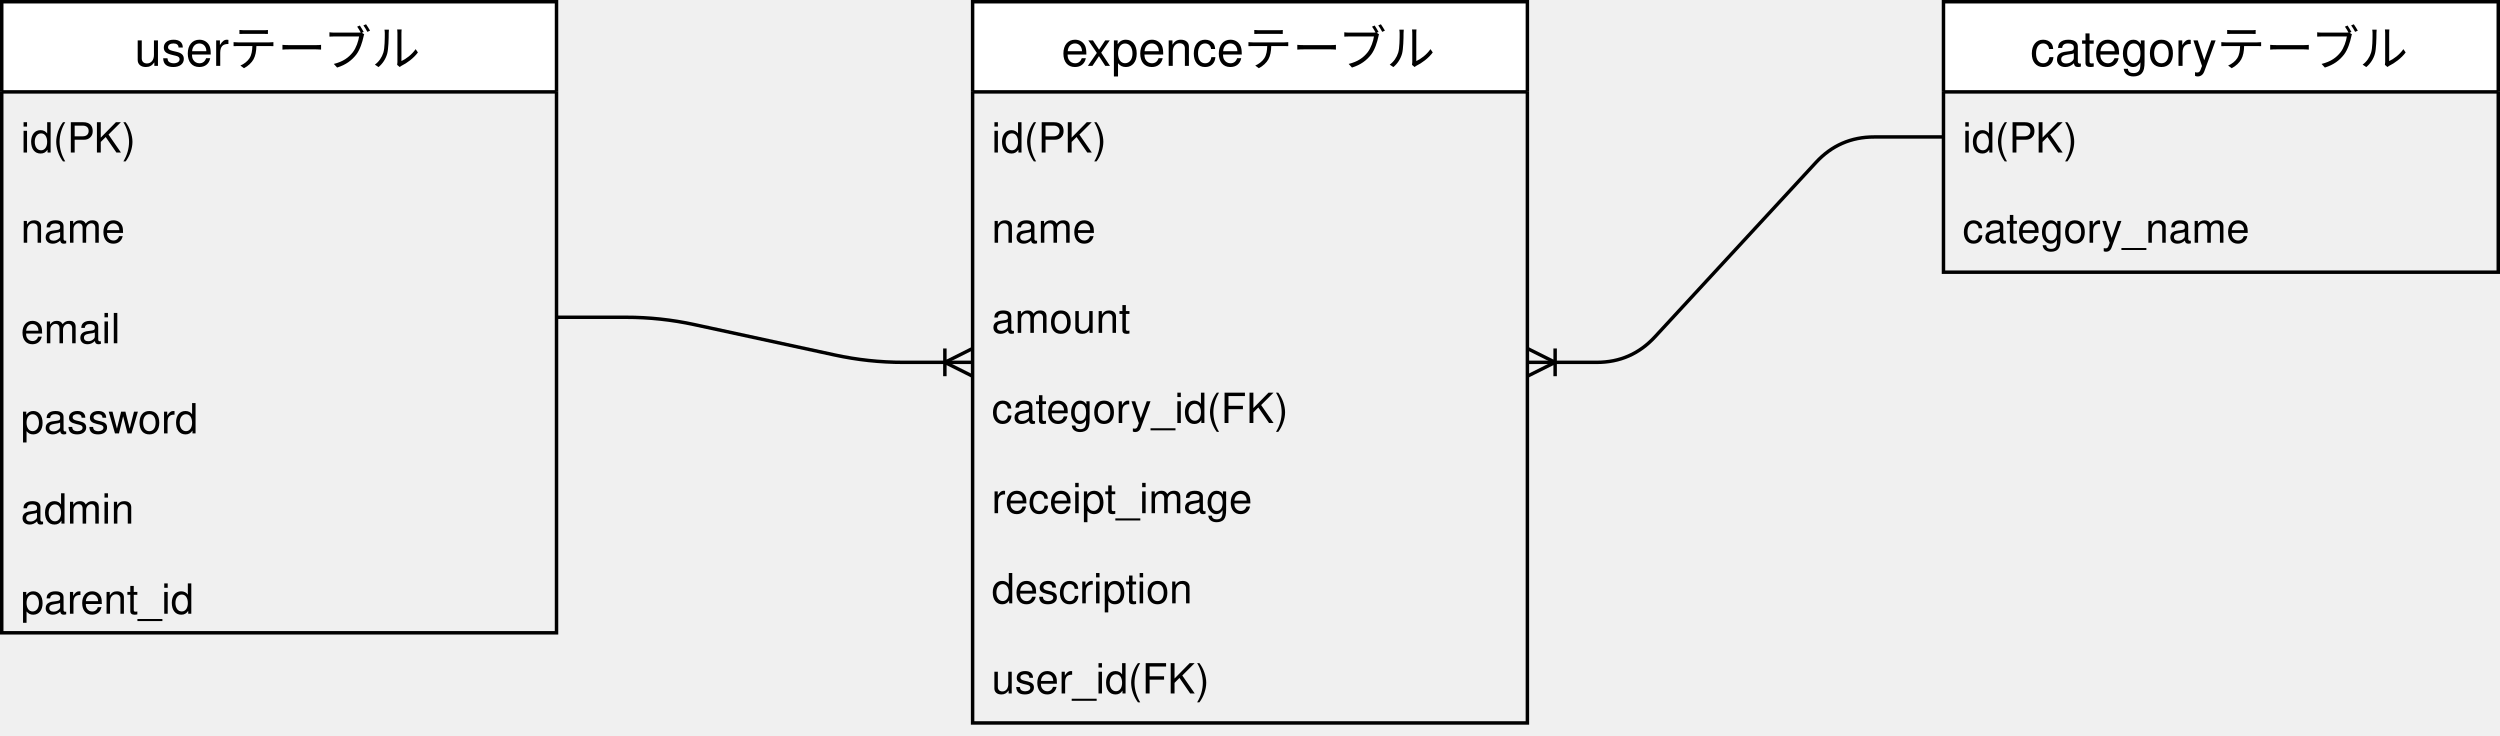
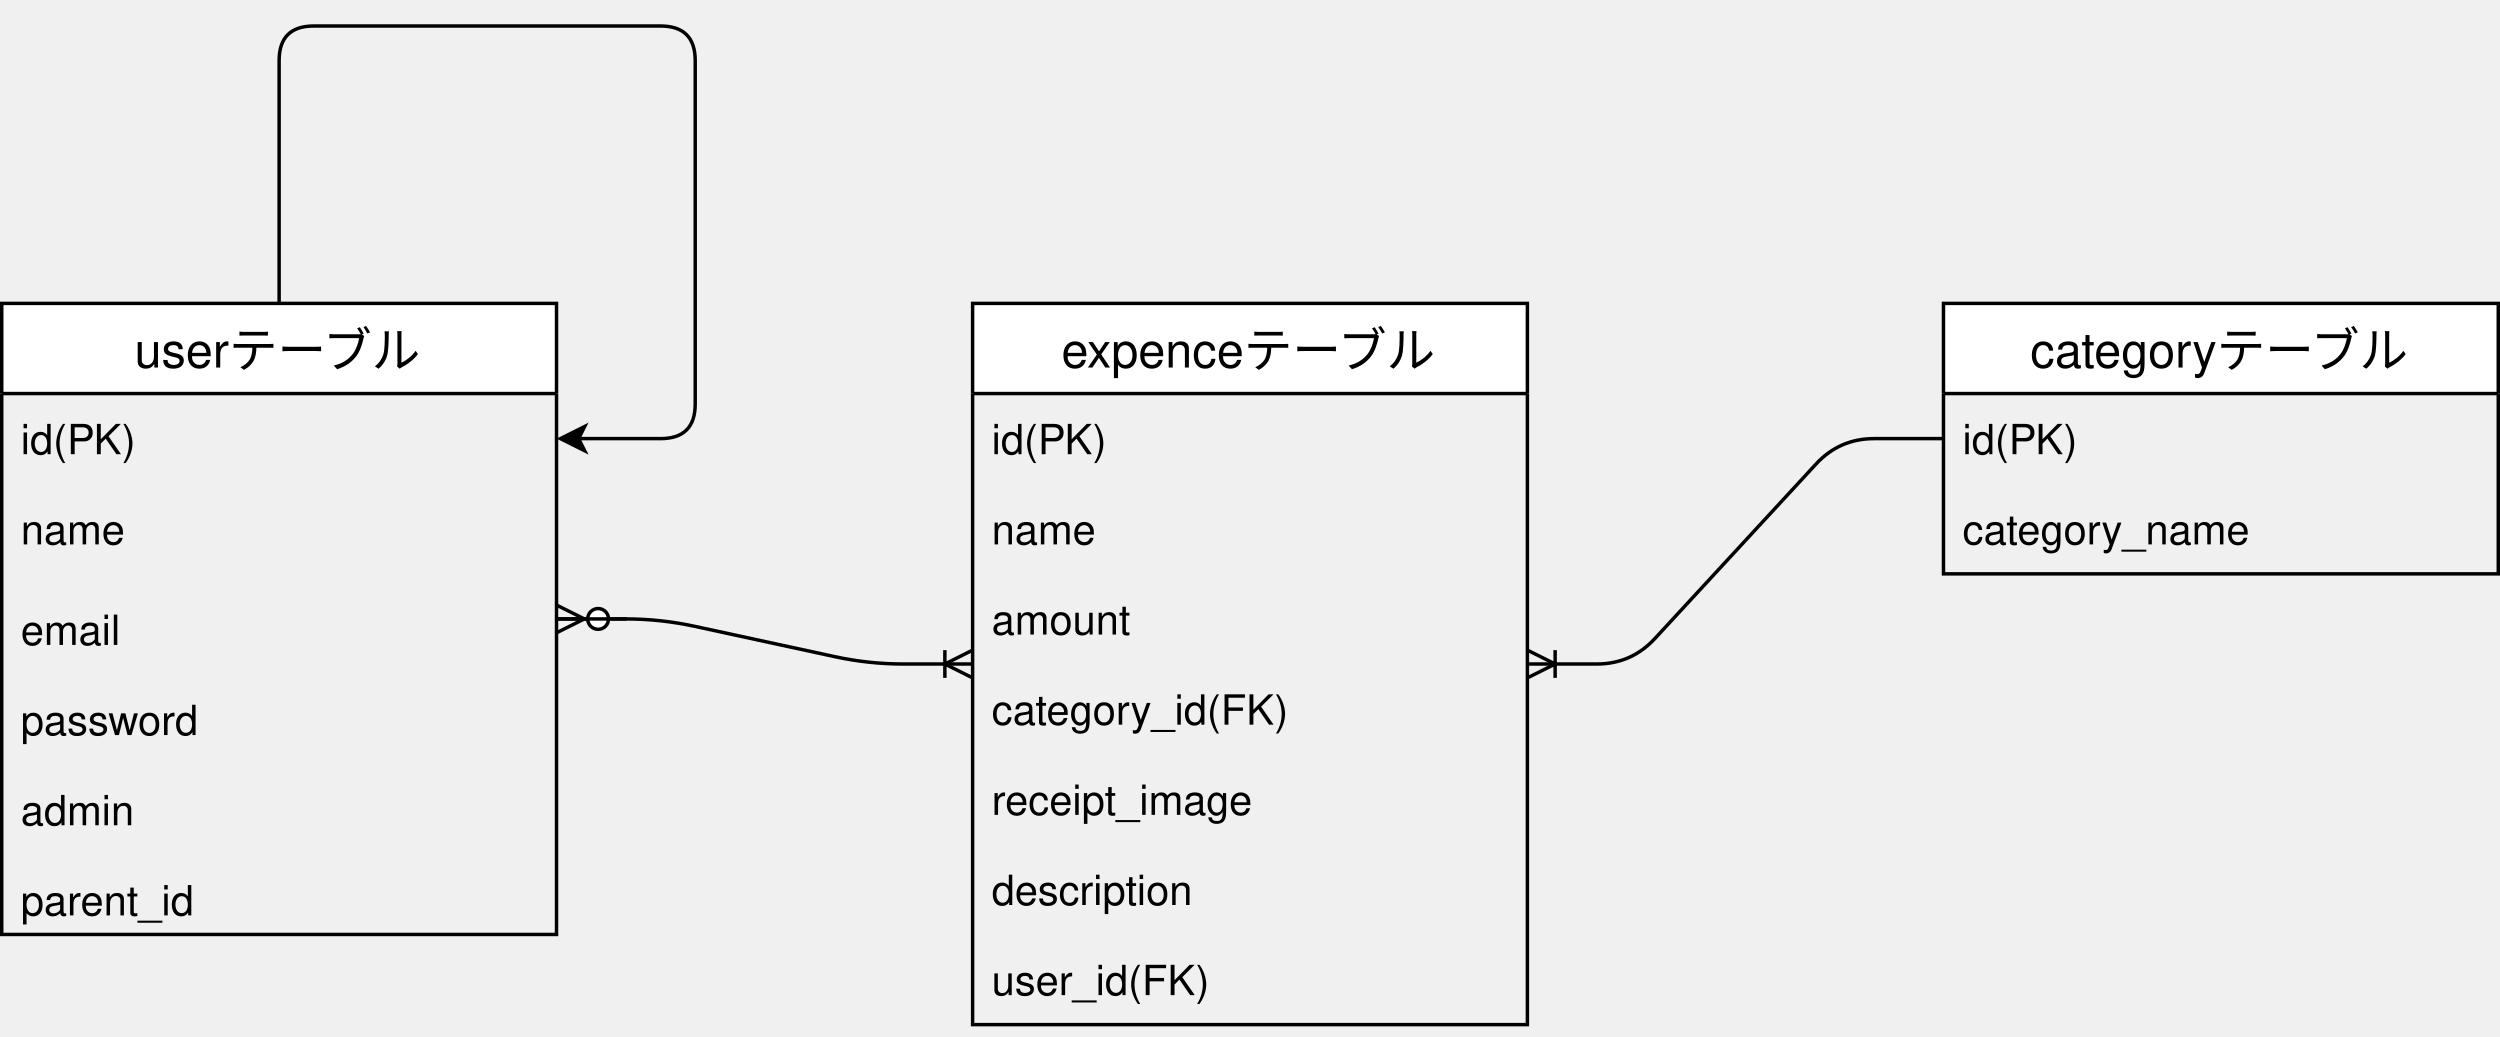
- <svg xmlns="http://www.w3.org/2000/svg" version="1.1" width="721px" height="212px" viewBox="-0.5 -0.5 721 212" content="&lt;mxfile host=&quot;&quot; modified=&quot;2020-07-05T09:23:00.727Z&quot; agent=&quot;5.0 (Macintosh; Intel Mac OS X 10_15_5) AppleWebKit/537.36 (KHTML, like Gecko) Code/1.46.1 Chrome/78.0.39.130 Electron/7.3.1 Safari/537.36&quot; etag=&quot;ZtJtPgs5naFhx7L4kL_b&quot; version=&quot;13.1.3&quot;&gt;&lt;diagram id=&quot;6hGFLwfOUW9BJ-s0fimq&quot; name=&quot;Page-1&quot;&gt;7Zpvb5s8EMA/TaQ9byb+N33ZZNkmrZWqdtLzsnLhCtaMjYzTJPv0O4INAad9aNYHVQpSpODzYe7uZx8+i5m/zLffJCmyG5EAm3lOsp35X2ae54VRgH+VZGckgVNLUkmTWua2gnv6G7TQqK1pAmVHUQnBFC26wlhwDrHqyIiUYtNVexKs+9SCpGAJ7mPCbOm/NFFZLZ17F638O9A0M092o8u6JydGWXtSZiQRmwORv5r5SymEqq/y7RJYFT0Tl/q+ry/0NoZJ4GrIDcbkZ8LW2jnYFsBjmK382Rx/kb5YLPXFpZFcLbQPamcCU25ozgjH1uJJcHWvexxsxxllyTXZiXVlWKlI/Mu0FpmQ9DfqE4ZdLgqwWyrN3Ys6GvfVnXpMCSXq3Bpv3Z7ohmw7itekVMYawRgpSvq4t6+6MScypXwhlBK5ViKMphyvYxwLpPGptsoNsG1HWwN4BqlgeyDS0f8GIgcld6iie30zE/Ra8CPd3rQTyzWy7GBSec5cT2g9mdNm7JY3XmjkL+CfW/hp8un2xz8WWXRH7cFI8QuWggmMxxcuatSUsZ6oLEhMeXoNT5W5QSu50x5UIoFhemL76Z/RJAFekRKKKPLYTJtCUK72HoYL/GEgls7ncBaiTUtsu20bf5W6VEvB0UxC90wAmW+g4t6h5x2l16yG/8ZnUlc0kFb0DrAuLVic5DChGoYq9MZD5TsWKpKLNRo/wRoE62I+IizXghUTBamQuwfMhl+nbDiUmusEI2LzLWwSYqCFeqB5tYGboA2D5g/dcbwHtMCChjv5WCI1KviEbCCycMRth+9ZyNYlyCk1vg3ZfMztR/jiG20q60Yp6yLnxLLu4h2qOj+y8J9zVdeshg9Z1fn2CUyz+zzf8u7tzMYs746/EafUOkpqDU7MrM0b+Bh5/bQ7iBXhKbrYPM7rHdAF3pHneQMmGmEYEo5LeyHWPCmt+dZ4OixtTCn+cD/2kTO8XfKcb15/M6gx07q9a4acUHYOpCogNCbsSifwR53V3wPhmGd5RxZbQcpyI2QyYfw7jKMe7h1ZiyTJ6VmcEP2vEMc87AtsiLXxD3RajX8LcswjwMDebVr8IEnBVC/oFlW7O2CkOtVdtT1WiDKVmwoGeHJVfZuBzdUdQv4pbgjfvVYzlGItY+gEEKugFHqHdJVlr4b0MITOscrBCOXeo2foWPFKOXFbza22lPDdXikROt0haof0XS0eayAv7A/Us6UOgzXQCXVGYL9QPxp6c1bwodlHvTIydE5kf9Grf8P+Aj+ZPTbbD49q9fb7LX/1Bw==&lt;/diagram&gt;&lt;/mxfile&gt;">
+ <svg xmlns="http://www.w3.org/2000/svg" version="1.1" width="721px" height="299px" viewBox="-0.5 -0.5 721 299" content="&lt;mxfile host=&quot;&quot; modified=&quot;2020-07-09T13:20:17.018Z&quot; agent=&quot;5.0 (Macintosh; Intel Mac OS X 10_15_5) AppleWebKit/537.36 (KHTML, like Gecko) Code/1.46.1 Chrome/78.0.39.130 Electron/7.3.1 Safari/537.36&quot; etag=&quot;ChIHvlbgQlF03y1Xyqje&quot; version=&quot;13.1.3&quot;&gt;&lt;diagram id=&quot;6hGFLwfOUW9BJ-s0fimq&quot; name=&quot;Page-1&quot;&gt;7Zrbbts4EEC/xsD2oQtdfXmMHacLbAIEyQJtnwJGYiSiFClQdGzn63dkkbpRaRXHVQNYgBFoRiNqyDMcchhN3FWy+yJQGt/wENOJY4W7iXs5cRzP9+BvrtgXioVtFYpIkLBQ2ZXinrxgpdRmGxLirGEoOaeSpE1lwBnDgWzokBB82zR74rT51hRF2FDcB4ia2q8klHGhnTuzSv8PJlGs32xPF8WdBGlj1ZMsRiHf1lTueuKuBOeyuEp2K0zzsdPjUjx39crd0jGBmezzgHb5GdGN6hzepZgFeLJ2J3P4TdXFcqUuFlpzsVR9kHs9MNmWJBQxkJZPnMl7dccCOYgJDa/Rnm9yxzKJgh9aWsZckBewRxRu2aCA20Iq7s60YXGfP6naFDgDm1vdW7ulukG7huE1yqT2hlOK0ow8HvzLH0yQiAhbcil5oowQJRGD6wDawkL3qfDK9kA2R1sBeMZC4l1NpUb/C+YJlmIPJuquqyNBTQV3quRtFVi21sW1oHKsuQpoFcxR2XbFGy4U8lfwzw38JPzr9t9PBlnojjyAEfwHXnHKYTwuGS9QE0pbqixFAWHRNX7K3fUqzZ3qQa7iMExP9BD+MQlDzHJSXCKJHsuwSTlh8tBDfwk/GIiV9bc/8cGnFch2JcMvNxdyxRm4iciBCQbmW5xzb9BzOumVs+HX+BQuCM5+tKYngLUwYDGU4BFVP1S+Mxwq1zJQoYRvwPkRVi9Ys/mAsGwDVoAkjrjYP0A2vBqzYV9qtuUNiM01sAkcYJLKB5LkG7gRWj9obt8dxymgeQY02MkHAqgRzkZkPZH5A247XMdAtsmwGFPj25DNh9x++K+uaGNZN0hZN7WOLOtmJ6jq3KmB/5yrunI2fMiqzjVPYMrd5/mWd29nNmR5170ijql1kNTqHZlZyxW4i7x62x0OJGIRdLF8ndM6oPOcjvc5PQINURgSBlN7yTcszIx4K3vaL22MKb6+H/vIGd4sec43r78Z1JBp3dw14wQReg6kciAkQPRCJfBHldVPgXDIs7yOyZaiLNtyEY4Y34dx0MO9jrmIwoScxQnRb4U45GGfZ0IsnH8g42x8L8ghjwA980DB4IfDCOvqBbpF5P4OU5Sf6q6rO8YQxTLRFQxm4UX+bQaI67sXLPh//AaxfXHnitDSbkfkt9r19xwkECqkS13AHIS9EgpvcxdrY9tJIOMbEeDGfgAqqwjXrUwodQhWV+2hleIwJs9NN35SkNzm0VkVI3ar+PlczmfdRuG/eqwibLbUOqDyW+0UnTbaOaJS8cxvDMzgqdgHFNZrErRjA173rS7UqOdihf0gvY+7Y3J3f8nd78Dun4h6qwQ9Hvqs2dC8H3RAg/Y1M5UyX/V33grSufVTrxzrffbuohWhhb9Hx6tZWv/mZAcrWpnrzAC1ewWo/o9EK9b/XKpy7SYlr51h+gZtOYvKhlq+nDBVmdXDR0Pvdi1KH4391GkvLkeyn7XWO7+9mzmaPYjVV5aFefWpqrv+Hw==&lt;/diagram&gt;&lt;/mxfile&gt;">
  <defs>
-     <clipPath id="mx-clip-284-31-152-26-0">
-       <rect x="284" y="31" width="152" height="26" />
+     <clipPath id="mx-clip-284-118-152-26-0">
+       <rect x="284" y="118" width="152" height="26" />
    </clipPath>
-     <clipPath id="mx-clip-284-57-152-26-0">
-       <rect x="284" y="57" width="152" height="26" />
+     <clipPath id="mx-clip-284-144-152-26-0">
+       <rect x="284" y="144" width="152" height="26" />
    </clipPath>
-     <clipPath id="mx-clip-284-83-152-26-0">
-       <rect x="284" y="83" width="152" height="26" />
+     <clipPath id="mx-clip-284-170-152-26-0">
+       <rect x="284" y="170" width="152" height="26" />
    </clipPath>
-     <clipPath id="mx-clip-284-109-152-26-0">
-       <rect x="284" y="109" width="152" height="26" />
+     <clipPath id="mx-clip-284-196-152-26-0">
+       <rect x="284" y="196" width="152" height="26" />
    </clipPath>
-     <clipPath id="mx-clip-284-135-152-26-0">
-       <rect x="284" y="135" width="152" height="26" />
+     <clipPath id="mx-clip-284-222-152-26-0">
+       <rect x="284" y="222" width="152" height="26" />
    </clipPath>
-     <clipPath id="mx-clip-284-161-152-26-0">
-       <rect x="284" y="161" width="152" height="26" />
+     <clipPath id="mx-clip-284-248-152-26-0">
+       <rect x="284" y="248" width="152" height="26" />
    </clipPath>
-     <clipPath id="mx-clip-284-187-152-26-0">
-       <rect x="284" y="187" width="152" height="26" />
+     <clipPath id="mx-clip-284-274-152-26-0">
+       <rect x="284" y="274" width="152" height="26" />
    </clipPath>
-     <clipPath id="mx-clip-564-31-152-26-0">
-       <rect x="564" y="31" width="152" height="26" />
+     <clipPath id="mx-clip-564-118-152-26-0">
+       <rect x="564" y="118" width="152" height="26" />
    </clipPath>
-     <clipPath id="mx-clip-564-57-152-26-0">
-       <rect x="564" y="57" width="152" height="26" />
+     <clipPath id="mx-clip-564-144-152-26-0">
+       <rect x="564" y="144" width="152" height="26" />
    </clipPath>
-     <clipPath id="mx-clip-4-31-152-26-0">
-       <rect x="4" y="31" width="152" height="26" />
+     <clipPath id="mx-clip-4-118-152-26-0">
+       <rect x="4" y="118" width="152" height="26" />
    </clipPath>
-     <clipPath id="mx-clip-4-57-152-26-0">
-       <rect x="4" y="57" width="152" height="26" />
+     <clipPath id="mx-clip-4-144-152-26-0">
+       <rect x="4" y="144" width="152" height="26" />
    </clipPath>
-     <clipPath id="mx-clip-4-77-152-26-0">
-       <rect x="4" y="77" width="152" height="26" />
+     <clipPath id="mx-clip-4-164-152-26-0">
+       <rect x="4" y="164" width="152" height="26" />
    </clipPath>
-     <clipPath id="mx-clip-4-103-152-26-0">
-       <rect x="4" y="103" width="152" height="26" />
+     <clipPath id="mx-clip-4-190-152-26-0">
+       <rect x="4" y="190" width="152" height="26" />
    </clipPath>
-     <clipPath id="mx-clip-4-129-152-26-0">
-       <rect x="4" y="129" width="152" height="26" />
+     <clipPath id="mx-clip-4-216-152-26-0">
+       <rect x="4" y="216" width="152" height="26" />
    </clipPath>
-     <clipPath id="mx-clip-4-155-152-26-0">
-       <rect x="4" y="155" width="152" height="26" />
+     <clipPath id="mx-clip-4-242-152-26-0">
+       <rect x="4" y="242" width="152" height="26" />
    </clipPath>
  </defs>
  <g>
-     <path d="M 280 26 L 280 0 L 440 0 L 440 26" fill="#ffffff" stroke="#000000" stroke-miterlimit="10" pointer-events="all" />
-     <path d="M 280 26 L 280 208 L 440 208 L 440 26" fill="none" stroke="#000000" stroke-miterlimit="10" pointer-events="none" />
-     <path d="M 280 26 L 440 26" fill="none" stroke="#000000" stroke-miterlimit="10" pointer-events="none" />
+     <path d="M 280 113 L 280 87 L 440 87 L 440 113" fill="#ffffff" stroke="#000000" stroke-miterlimit="10" pointer-events="all" />
+     <path d="M 280 113 L 280 295 L 440 295 L 440 113" fill="none" stroke="#000000" stroke-miterlimit="10" pointer-events="none" />
+     <path d="M 280 113 L 440 113" fill="none" stroke="#000000" stroke-miterlimit="10" pointer-events="none" />
    <g fill="#000000" font-family="Helvetica" text-anchor="middle" font-size="14px">
-       <text x="359.5" y="18.5">
+       <text x="359.5" y="105.5">
                expenceテーブル
            </text>
    </g>
-     <g fill="#000000" font-family="Helvetica" clip-path="url(#mx-clip-284-31-152-26-0)" font-size="12px">
-       <text x="285.5" y="43.5">
+     <g fill="#000000" font-family="Helvetica" clip-path="url(#mx-clip-284-118-152-26-0)" font-size="12px">
+       <text x="285.5" y="130.5">
                id(PK)
            </text>
    </g>
-     <g fill="#000000" font-family="Helvetica" clip-path="url(#mx-clip-284-57-152-26-0)" font-size="12px">
-       <text x="285.5" y="69.5">
+     <g fill="#000000" font-family="Helvetica" clip-path="url(#mx-clip-284-144-152-26-0)" font-size="12px">
+       <text x="285.5" y="156.5">
                name
            </text>
    </g>
-     <g fill="#000000" font-family="Helvetica" clip-path="url(#mx-clip-284-83-152-26-0)" font-size="12px">
-       <text x="285.5" y="95.5">
+     <g fill="#000000" font-family="Helvetica" clip-path="url(#mx-clip-284-170-152-26-0)" font-size="12px">
+       <text x="285.5" y="182.5">
                amount
            </text>
    </g>
-     <g fill="#000000" font-family="Helvetica" clip-path="url(#mx-clip-284-109-152-26-0)" font-size="12px">
-       <text x="285.5" y="121.5">
+     <g fill="#000000" font-family="Helvetica" clip-path="url(#mx-clip-284-196-152-26-0)" font-size="12px">
+       <text x="285.5" y="208.5">
                category_id(FK)
            </text>
    </g>
-     <g fill="#000000" font-family="Helvetica" clip-path="url(#mx-clip-284-135-152-26-0)" font-size="12px">
-       <text x="285.5" y="147.5">
+     <g fill="#000000" font-family="Helvetica" clip-path="url(#mx-clip-284-222-152-26-0)" font-size="12px">
+       <text x="285.5" y="234.5">
                receipt_image
            </text>
    </g>
-     <g fill="#000000" font-family="Helvetica" clip-path="url(#mx-clip-284-161-152-26-0)" font-size="12px">
-       <text x="285.5" y="173.5">
+     <g fill="#000000" font-family="Helvetica" clip-path="url(#mx-clip-284-248-152-26-0)" font-size="12px">
+       <text x="285.5" y="260.5">
                description
            </text>
    </g>
-     <g fill="#000000" font-family="Helvetica" clip-path="url(#mx-clip-284-187-152-26-0)" font-size="12px">
-       <text x="285.5" y="199.5">
+     <g fill="#000000" font-family="Helvetica" clip-path="url(#mx-clip-284-274-152-26-0)" font-size="12px">
+       <text x="285.5" y="286.5">
                user_id(FK)
            </text>
    </g>
-     <path d="M 560 26 L 560 0 L 720 0 L 720 26" fill="#ffffff" stroke="#000000" stroke-miterlimit="10" pointer-events="none" />
-     <path d="M 560 26 L 560 78 L 720 78 L 720 26" fill="none" stroke="#000000" stroke-miterlimit="10" pointer-events="none" />
-     <path d="M 560 26 L 720 26" fill="none" stroke="#000000" stroke-miterlimit="10" pointer-events="none" />
+     <path d="M 560 113 L 560 87 L 720 87 L 720 113" fill="#ffffff" stroke="#000000" stroke-miterlimit="10" pointer-events="none" />
+     <path d="M 560 113 L 560 165 L 720 165 L 720 113" fill="none" stroke="#000000" stroke-miterlimit="10" pointer-events="none" />
+     <path d="M 560 113 L 720 113" fill="none" stroke="#000000" stroke-miterlimit="10" pointer-events="none" />
    <g fill="#000000" font-family="Helvetica" text-anchor="middle" font-size="14px">
-       <text x="639.5" y="18.5">
+       <text x="639.5" y="105.5">
                categoryテーブル
            </text>
    </g>
-     <g fill="#000000" font-family="Helvetica" clip-path="url(#mx-clip-564-31-152-26-0)" font-size="12px">
-       <text x="565.5" y="43.5">
+     <g fill="#000000" font-family="Helvetica" clip-path="url(#mx-clip-564-118-152-26-0)" font-size="12px">
+       <text x="565.5" y="130.5">
                id(PK)
            </text>
    </g>
-     <g fill="#000000" font-family="Helvetica" clip-path="url(#mx-clip-564-57-152-26-0)" font-size="12px">
-       <text x="565.5" y="69.5">
+     <g fill="#000000" font-family="Helvetica" clip-path="url(#mx-clip-564-144-152-26-0)" font-size="12px">
+       <text x="565.5" y="156.5">
                category_name
            </text>
    </g>
-     <path d="M 0 26 L 0 0 L 160 0 L 160 26" fill="#ffffff" stroke="#000000" stroke-miterlimit="10" pointer-events="none" />
-     <path d="M 0 26 L 0 182 L 160 182 L 160 26" fill="none" stroke="#000000" stroke-miterlimit="10" pointer-events="none" />
-     <path d="M 0 26 L 160 26" fill="none" stroke="#000000" stroke-miterlimit="10" pointer-events="none" />
+     <path d="M 0 113 L 0 87 L 160 87 L 160 113" fill="#ffffff" stroke="#000000" stroke-miterlimit="10" pointer-events="none" />
+     <path d="M 0 113 L 0 269 L 160 269 L 160 113" fill="none" stroke="#000000" stroke-miterlimit="10" pointer-events="none" />
+     <path d="M 0 113 L 160 113" fill="none" stroke="#000000" stroke-miterlimit="10" pointer-events="none" />
    <g fill="#000000" font-family="Helvetica" text-anchor="middle" font-size="14px">
-       <text x="79.5" y="18.5">
+       <text x="79.5" y="105.5">
                userテーブル
            </text>
    </g>
-     <g fill="#000000" font-family="Helvetica" clip-path="url(#mx-clip-4-31-152-26-0)" font-size="12px">
-       <text x="5.5" y="43.5">
+     <g fill="#000000" font-family="Helvetica" clip-path="url(#mx-clip-4-118-152-26-0)" font-size="12px">
+       <text x="5.5" y="130.5">
                id(PK)
            </text>
    </g>
-     <g fill="#000000" font-family="Helvetica" clip-path="url(#mx-clip-4-57-152-26-0)" font-size="12px">
-       <text x="5.5" y="69.5">
+     <g fill="#000000" font-family="Helvetica" clip-path="url(#mx-clip-4-144-152-26-0)" font-size="12px">
+       <text x="5.5" y="156.5">
                name
            </text>
    </g>
-     <g fill="#000000" font-family="Helvetica" clip-path="url(#mx-clip-4-77-152-26-0)" font-size="12px">
-       <text x="5.5" y="98.5">
+     <g fill="#000000" font-family="Helvetica" clip-path="url(#mx-clip-4-164-152-26-0)" font-size="12px">
+       <text x="5.5" y="185.5">
                email
            </text>
    </g>
-     <g fill="#000000" font-family="Helvetica" clip-path="url(#mx-clip-4-103-152-26-0)" font-size="12px">
-       <text x="5.5" y="124.5">
+     <g fill="#000000" font-family="Helvetica" clip-path="url(#mx-clip-4-190-152-26-0)" font-size="12px">
+       <text x="5.5" y="211.5">
                password
            </text>
    </g>
-     <g fill="#000000" font-family="Helvetica" clip-path="url(#mx-clip-4-129-152-26-0)" font-size="12px">
-       <text x="5.5" y="150.5">
+     <g fill="#000000" font-family="Helvetica" clip-path="url(#mx-clip-4-216-152-26-0)" font-size="12px">
+       <text x="5.5" y="237.5">
                admin
            </text>
    </g>
-     <g fill="#000000" font-family="Helvetica" clip-path="url(#mx-clip-4-155-152-26-0)" font-size="12px">
-       <text x="5.5" y="176.5">
+     <g fill="#000000" font-family="Helvetica" clip-path="url(#mx-clip-4-242-152-26-0)" font-size="12px">
+       <text x="5.5" y="263.5">
                parent_id
            </text>
    </g>
-     <path d="M 160 91 L 180 91 Q 190 91 199.77 93.12 L 240.23 101.88 Q 250 104 260 104 L 280 104" fill="none" stroke="#000000" stroke-miterlimit="10" pointer-events="none" />
-     <path d="M 272 108 L 272 100 M 280 100 L 272 104 L 280 108" fill="none" stroke="#000000" stroke-miterlimit="10" pointer-events="none" />
-     <path d="M 560 39 L 540 39 Q 530 39 523.22 46.35 L 476.78 96.65 Q 470 104 460 104 L 440 104" fill="none" stroke="#000000" stroke-miterlimit="10" pointer-events="none" />
-     <path d="M 448 100 L 448 108 M 440 108 L 448 104 L 440 100" fill="none" stroke="#000000" stroke-miterlimit="10" pointer-events="none" />
+     <path d="M 160 178 L 180 178 Q 190 178 180 178 L 160 178" fill="none" stroke="#000000" stroke-miterlimit="10" pointer-events="none" />
+     <ellipse cx="172" cy="178" rx="3" ry="3" fill="#ffffff" stroke="#000000" pointer-events="none" />
+     <path d="M 160 182 L 168 178 L 160 174" fill="none" stroke="#000000" stroke-miterlimit="10" pointer-events="none" />
+     <path d="M 80 87 L 80 17 Q 80 7 90 7 L 190 7 Q 200 7 200 17 L 200 116 Q 200 126 190 126 L 166.37 126" fill="none" stroke="#000000" stroke-miterlimit="10" pointer-events="none" />
+     <path d="M 161.12 126 L 168.12 122.5 L 166.37 126 L 168.12 129.5 Z" fill="#000000" stroke="#000000" stroke-miterlimit="10" pointer-events="none" />
+     <path d="M 160 178 L 180 178 Q 190 178 199.77 180.12 L 240.23 188.88 Q 250 191 260 191 L 280 191" fill="none" stroke="#000000" stroke-miterlimit="10" pointer-events="none" />
+     <path d="M 272 195 L 272 187 M 280 187 L 272 191 L 280 195" fill="none" stroke="#000000" stroke-miterlimit="10" pointer-events="none" />
+     <path d="M 560 126 L 540 126 Q 530 126 523.22 133.35 L 476.78 183.65 Q 470 191 460 191 L 440 191" fill="none" stroke="#000000" stroke-miterlimit="10" pointer-events="none" />
+     <path d="M 448 187 L 448 195 M 440 195 L 448 191 L 440 187" fill="none" stroke="#000000" stroke-miterlimit="10" pointer-events="none" />
  </g>
</svg>
